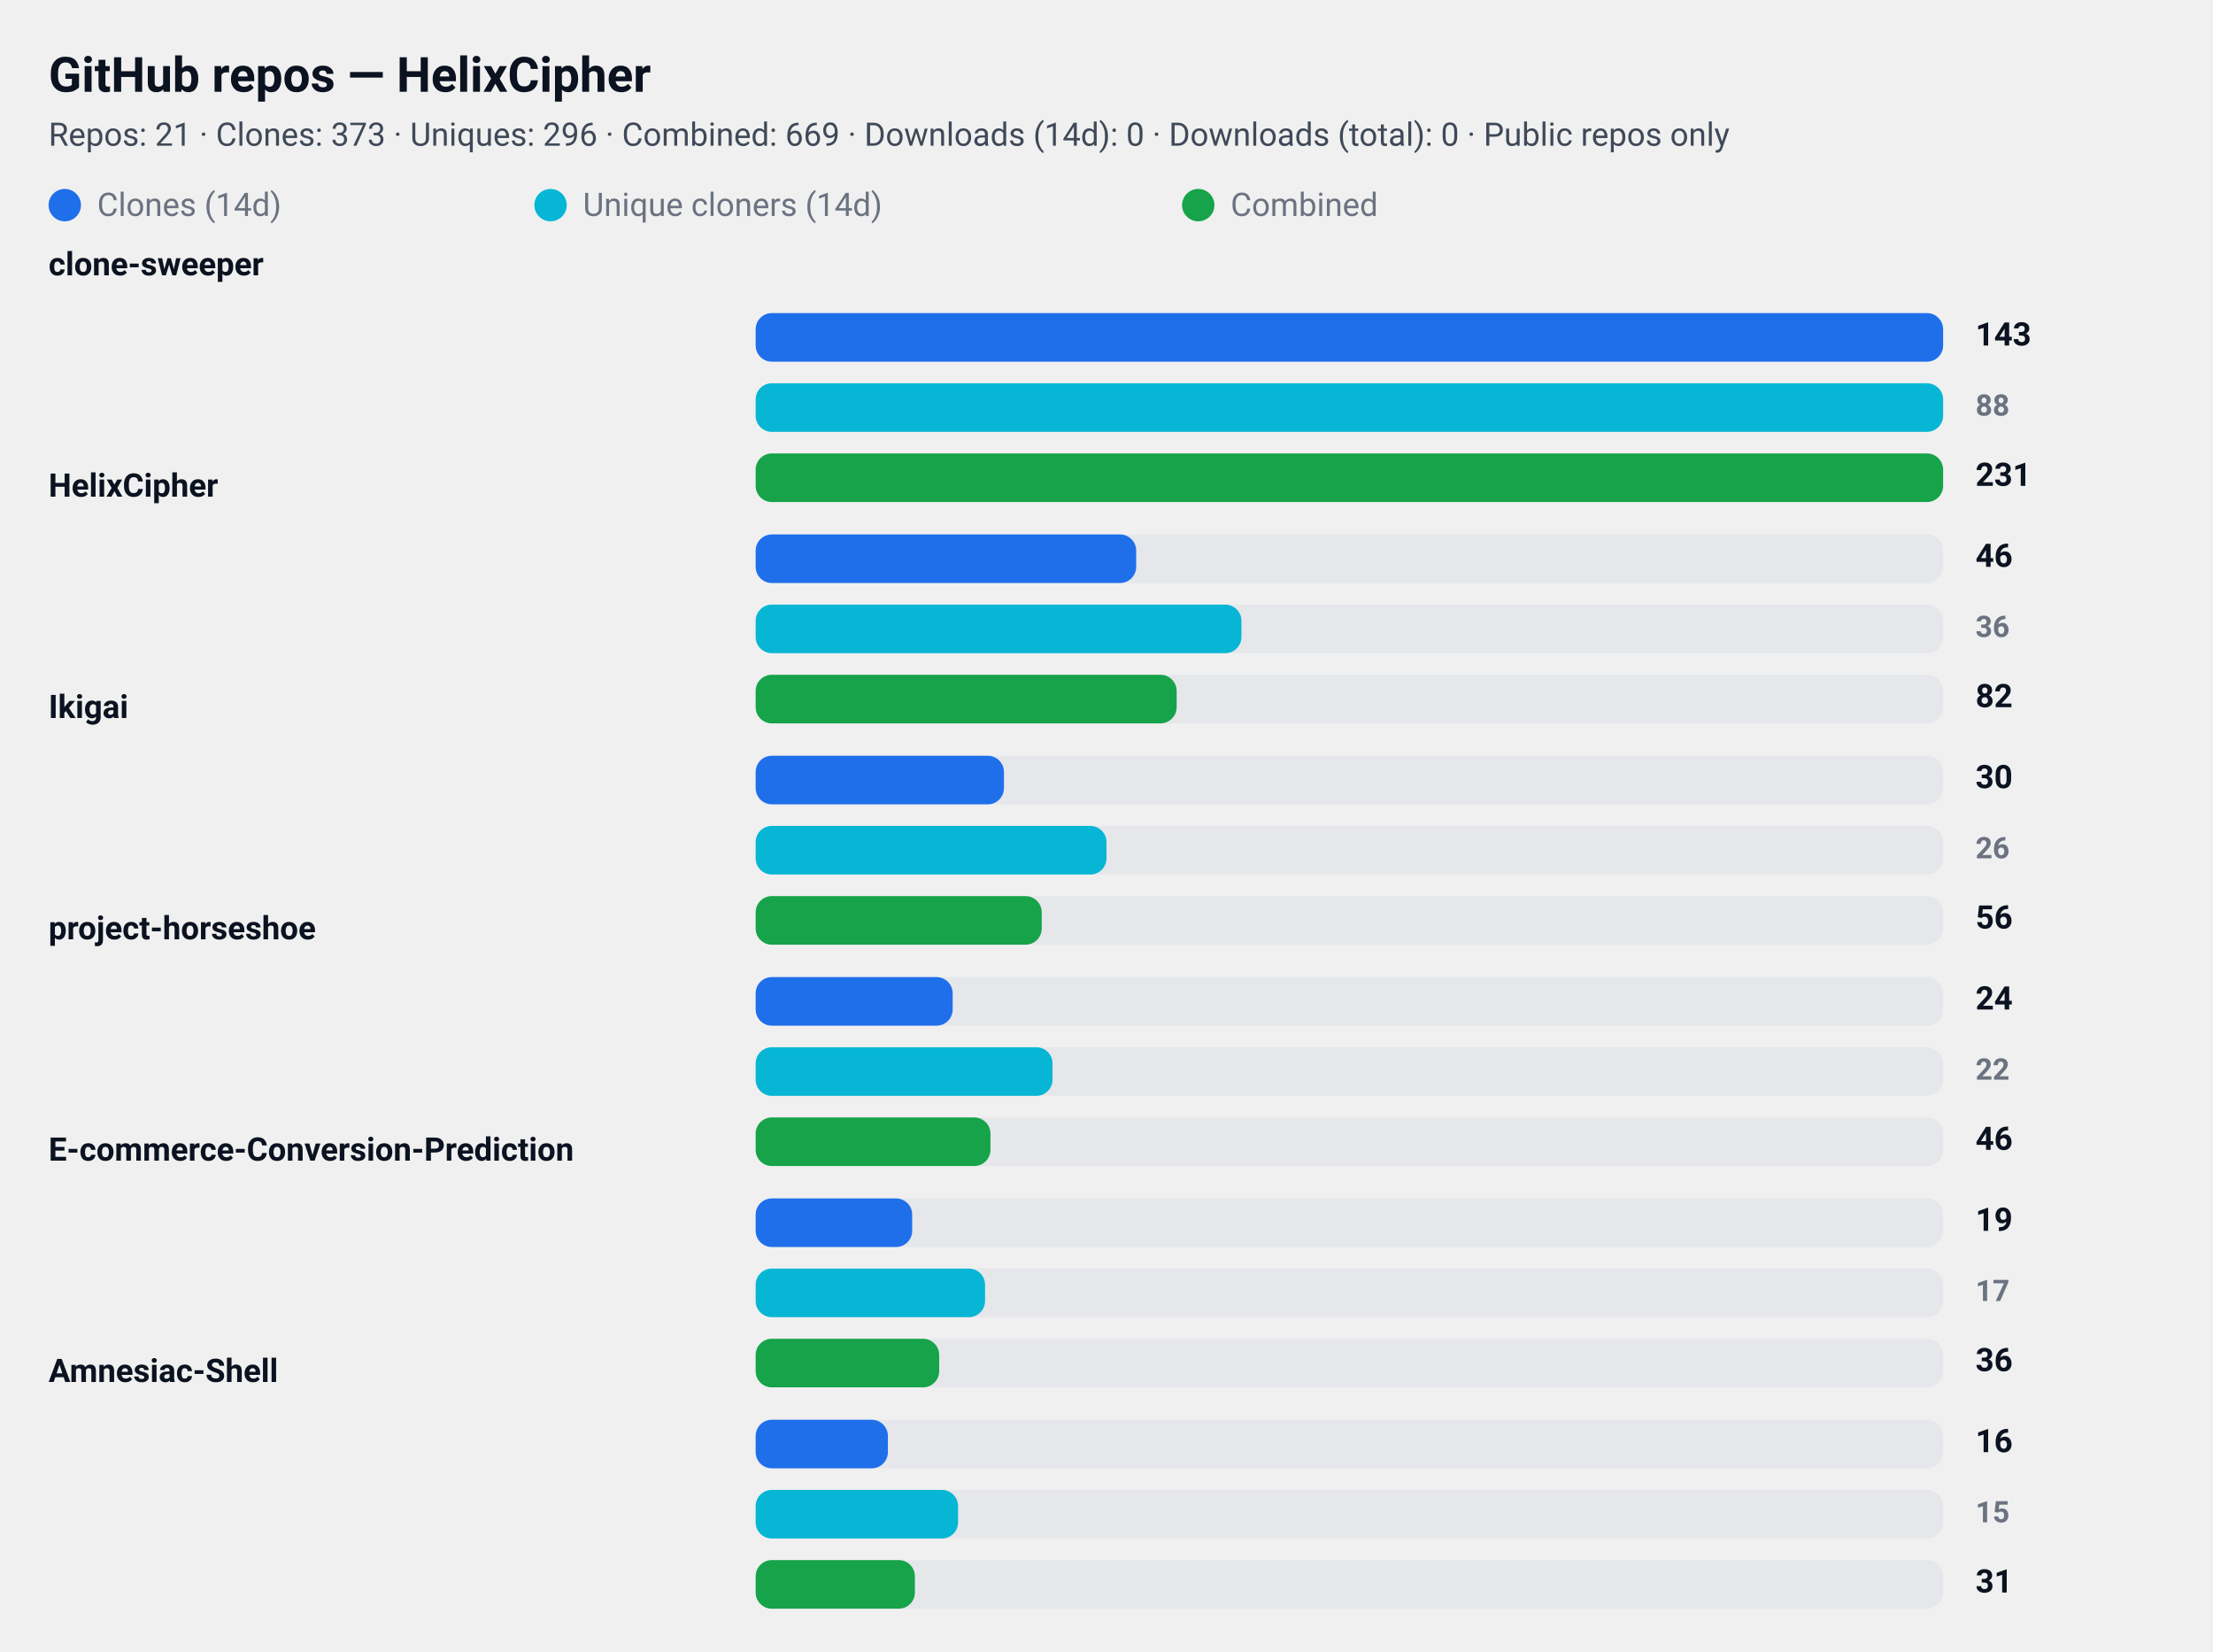
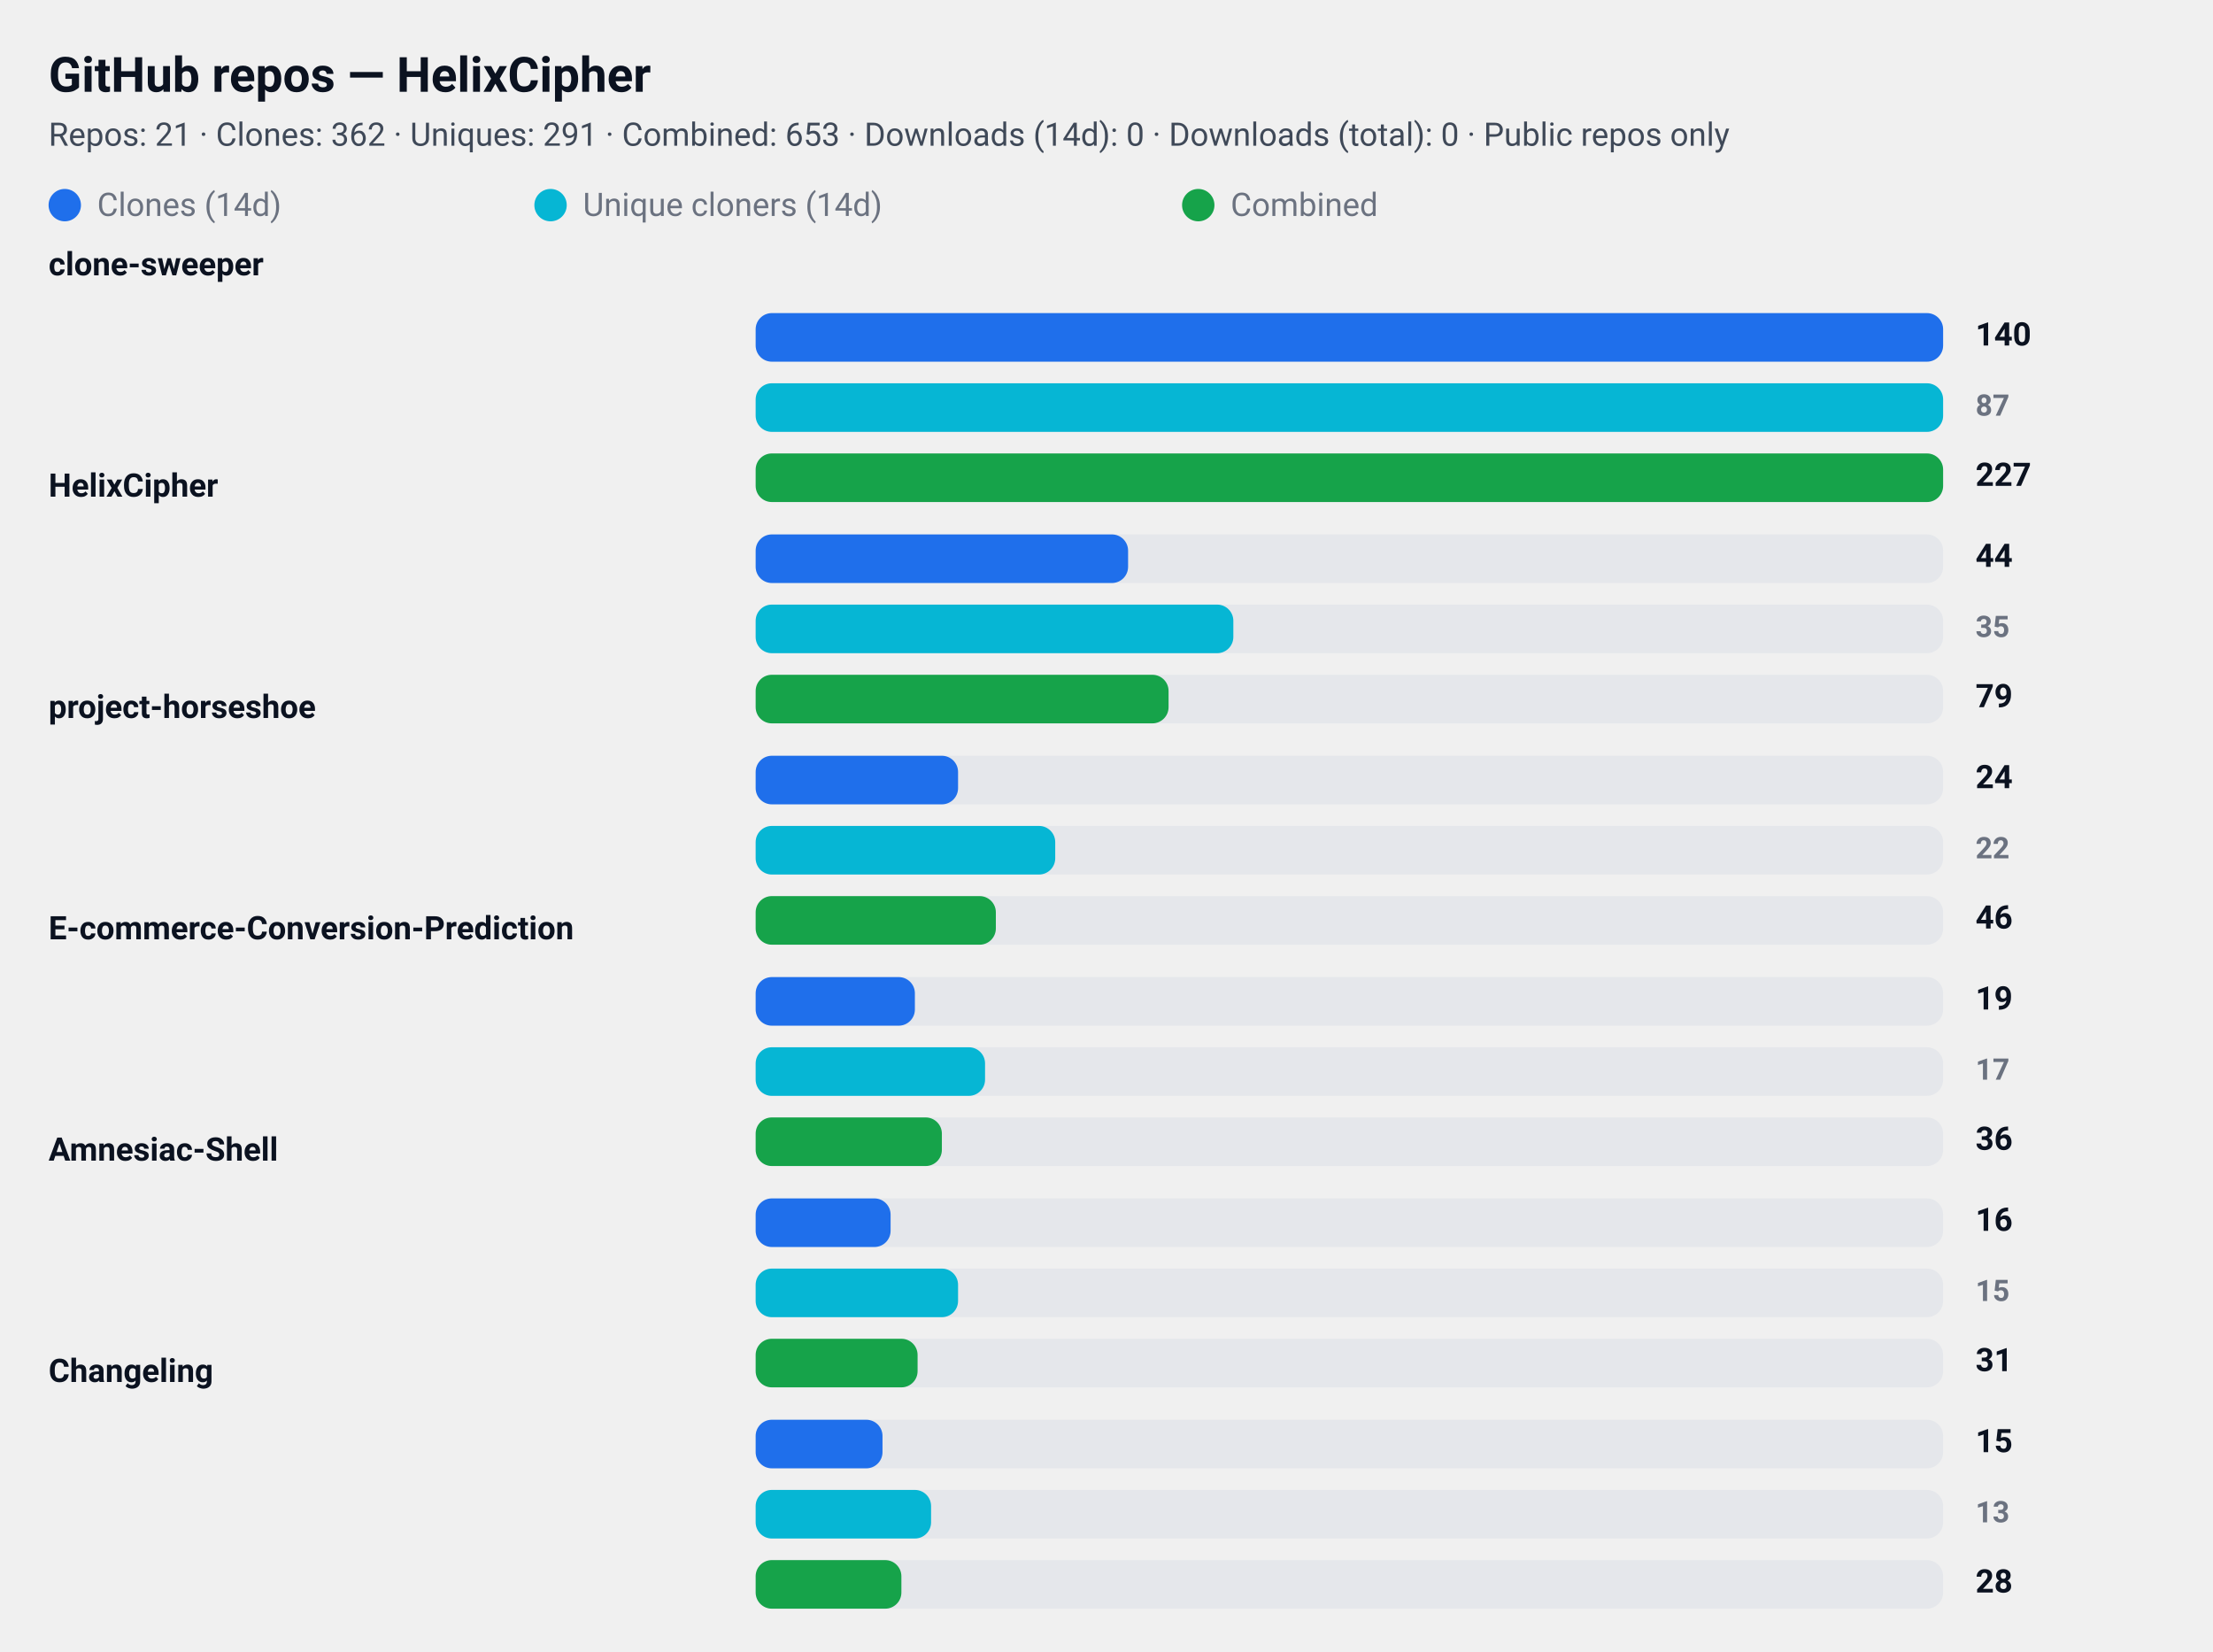
<svg xmlns="http://www.w3.org/2000/svg" width="820" height="612" viewBox="0 0 820 612" role="img" aria-label="GitHub repository clone statistics">
  <style>
  .card  { font-family: "Segoe UI", Roboto, "Helvetica Neue", Arial, sans-serif; }
  .title { font-weight: 700; font-size: 18px; fill: #0b1220; }
  .meta  { font-weight: 400; font-size: 12px; fill: #374151; opacity: 0.95; }
  .label { font-weight: 600; font-size: 12px; fill: #0b1220; }
  .count { font-weight: 700; font-size: 12px; fill: #0b1220; text-anchor: start; }
  .count-small { font-weight: 600; font-size: 11px; fill:#6b7280; text-anchor: start; }
  .muted { font-size:12px; fill:#6b7280; }

  .bar-clone { fill: #1f6feb; rx:6; }
  .bar-uniq  { fill: #06b6d4; rx:6; }
  .bar-comb  { fill: #16a34a; rx:6; }

  .bar-bg { fill: #e5e7eb; rx:6; }
  @media (prefers-color-scheme: dark) {
    .title, .meta, .label, .count, .count-small, .muted { fill: #ffffff; }
    .meta, .count-small { opacity: 0.9; }
  }
</style>
  <rect x="0" y="0" width="820" height="612" rx="12" fill="transparent" />
  <text x="18" y="34" class="title card">GitHub repos — HelixCipher</text>
-   <text x="18" y="54" class="meta card">Repos: 21 · Clones: 373 · Uniques: 296 · Combined: 669 · Downloads (14d): 0 · Downloads (total): 0 · Public repos only</text>
+   <text x="18" y="54" class="meta card">Repos: 21 · Clones: 362 · Uniques: 291 · Combined: 653 · Downloads (14d): 0 · Downloads (total): 0 · Public repos only</text>
  <g id="legend">
    <rect x="18" y="70" width="12" height="12" class="bar-clone" />
    <text x="36" y="80" class="muted card">Clones (14d)</text>
    <rect x="198" y="70" width="12" height="12" class="bar-uniq" />
    <text x="216" y="80" class="muted card">Unique cloners (14d)</text>
    <rect x="438" y="70" width="12" height="12" class="bar-comb" />
    <text x="456" y="80" class="muted card">Combined</text>
  </g>
  <text x="18" y="102" class="label card">clone-sweeper</text>
  <rect x="280" y="116" width="440" height="18" class="bar-bg" />
  <rect x="280" y="116" width="440" height="18" class="bar-clone" />
-   <text x="732" y="128" class="count card">143</text>
+   <text x="732" y="128" class="count card">140</text>
  <rect x="280" y="142" width="440" height="18" class="bar-bg" />
  <rect x="280" y="142" width="440" height="18" class="bar-uniq" />
-   <text x="732" y="154" class="count-small card">88</text>
+   <text x="732" y="154" class="count-small card">87</text>
  <rect x="280" y="168" width="440" height="18" class="bar-bg" />
  <rect x="280" y="168" width="440" height="18" class="bar-comb" />
-   <text x="732" y="180" class="count card">231</text>
+   <text x="732" y="180" class="count card">227</text>
  <text x="18" y="184" class="label card">HelixCipher</text>
  <rect x="280" y="198" width="440" height="18" class="bar-bg" />
-   <rect x="280" y="198" width="141" height="18" class="bar-clone" />
-   <text x="732" y="210" class="count card">46</text>
+   <rect x="280" y="198" width="138" height="18" class="bar-clone" />
+   <text x="732" y="210" class="count card">44</text>
  <rect x="280" y="224" width="440" height="18" class="bar-bg" />
-   <rect x="280" y="224" width="180" height="18" class="bar-uniq" />
-   <text x="732" y="236" class="count-small card">36</text>
+   <rect x="280" y="224" width="177" height="18" class="bar-uniq" />
+   <text x="732" y="236" class="count-small card">35</text>
  <rect x="280" y="250" width="440" height="18" class="bar-bg" />
-   <rect x="280" y="250" width="156" height="18" class="bar-comb" />
-   <text x="732" y="262" class="count card">82</text>
-   <text x="18" y="266" class="label card">Ikigai</text>
+   <rect x="280" y="250" width="153" height="18" class="bar-comb" />
+   <text x="732" y="262" class="count card">79</text>
+   <text x="18" y="266" class="label card">project-horseshoe</text>
  <rect x="280" y="280" width="440" height="18" class="bar-bg" />
-   <rect x="280" y="280" width="92" height="18" class="bar-clone" />
-   <text x="732" y="292" class="count card">30</text>
+   <rect x="280" y="280" width="75" height="18" class="bar-clone" />
+   <text x="732" y="292" class="count card">24</text>
  <rect x="280" y="306" width="440" height="18" class="bar-bg" />
-   <rect x="280" y="306" width="130" height="18" class="bar-uniq" />
-   <text x="732" y="318" class="count-small card">26</text>
+   <rect x="280" y="306" width="111" height="18" class="bar-uniq" />
+   <text x="732" y="318" class="count-small card">22</text>
  <rect x="280" y="332" width="440" height="18" class="bar-bg" />
-   <rect x="280" y="332" width="106" height="18" class="bar-comb" />
-   <text x="732" y="344" class="count card">56</text>
-   <text x="18" y="348" class="label card">project-horseshoe</text>
+   <rect x="280" y="332" width="89" height="18" class="bar-comb" />
+   <text x="732" y="344" class="count card">46</text>
+   <text x="18" y="348" class="label card">E-commerce-Conversion-Prediction</text>
  <rect x="280" y="362" width="440" height="18" class="bar-bg" />
-   <rect x="280" y="362" width="73" height="18" class="bar-clone" />
-   <text x="732" y="374" class="count card">24</text>
+   <rect x="280" y="362" width="59" height="18" class="bar-clone" />
+   <text x="732" y="374" class="count card">19</text>
  <rect x="280" y="388" width="440" height="18" class="bar-bg" />
-   <rect x="280" y="388" width="110" height="18" class="bar-uniq" />
-   <text x="732" y="400" class="count-small card">22</text>
+   <rect x="280" y="388" width="85" height="18" class="bar-uniq" />
+   <text x="732" y="400" class="count-small card">17</text>
  <rect x="280" y="414" width="440" height="18" class="bar-bg" />
-   <rect x="280" y="414" width="87" height="18" class="bar-comb" />
-   <text x="732" y="426" class="count card">46</text>
-   <text x="18" y="430" class="label card">E-commerce-Conversion-Prediction</text>
+   <rect x="280" y="414" width="69" height="18" class="bar-comb" />
+   <text x="732" y="426" class="count card">36</text>
+   <text x="18" y="430" class="label card">Amnesiac-Shell</text>
  <rect x="280" y="444" width="440" height="18" class="bar-bg" />
-   <rect x="280" y="444" width="58" height="18" class="bar-clone" />
-   <text x="732" y="456" class="count card">19</text>
+   <rect x="280" y="444" width="50" height="18" class="bar-clone" />
+   <text x="732" y="456" class="count card">16</text>
  <rect x="280" y="470" width="440" height="18" class="bar-bg" />
-   <rect x="280" y="470" width="85" height="18" class="bar-uniq" />
-   <text x="732" y="482" class="count-small card">17</text>
+   <rect x="280" y="470" width="75" height="18" class="bar-uniq" />
+   <text x="732" y="482" class="count-small card">15</text>
  <rect x="280" y="496" width="440" height="18" class="bar-bg" />
-   <rect x="280" y="496" width="68" height="18" class="bar-comb" />
-   <text x="732" y="508" class="count card">36</text>
-   <text x="18" y="512" class="label card">Amnesiac-Shell</text>
+   <rect x="280" y="496" width="60" height="18" class="bar-comb" />
+   <text x="732" y="508" class="count card">31</text>
+   <text x="18" y="512" class="label card">Changeling</text>
  <rect x="280" y="526" width="440" height="18" class="bar-bg" />
-   <rect x="280" y="526" width="49" height="18" class="bar-clone" />
-   <text x="732" y="538" class="count card">16</text>
+   <rect x="280" y="526" width="47" height="18" class="bar-clone" />
+   <text x="732" y="538" class="count card">15</text>
  <rect x="280" y="552" width="440" height="18" class="bar-bg" />
-   <rect x="280" y="552" width="75" height="18" class="bar-uniq" />
-   <text x="732" y="564" class="count-small card">15</text>
+   <rect x="280" y="552" width="65" height="18" class="bar-uniq" />
+   <text x="732" y="564" class="count-small card">13</text>
  <rect x="280" y="578" width="440" height="18" class="bar-bg" />
-   <rect x="280" y="578" width="59" height="18" class="bar-comb" />
-   <text x="732" y="590" class="count card">31</text>
+   <rect x="280" y="578" width="54" height="18" class="bar-comb" />
+   <text x="732" y="590" class="count card">28</text>
</svg>
